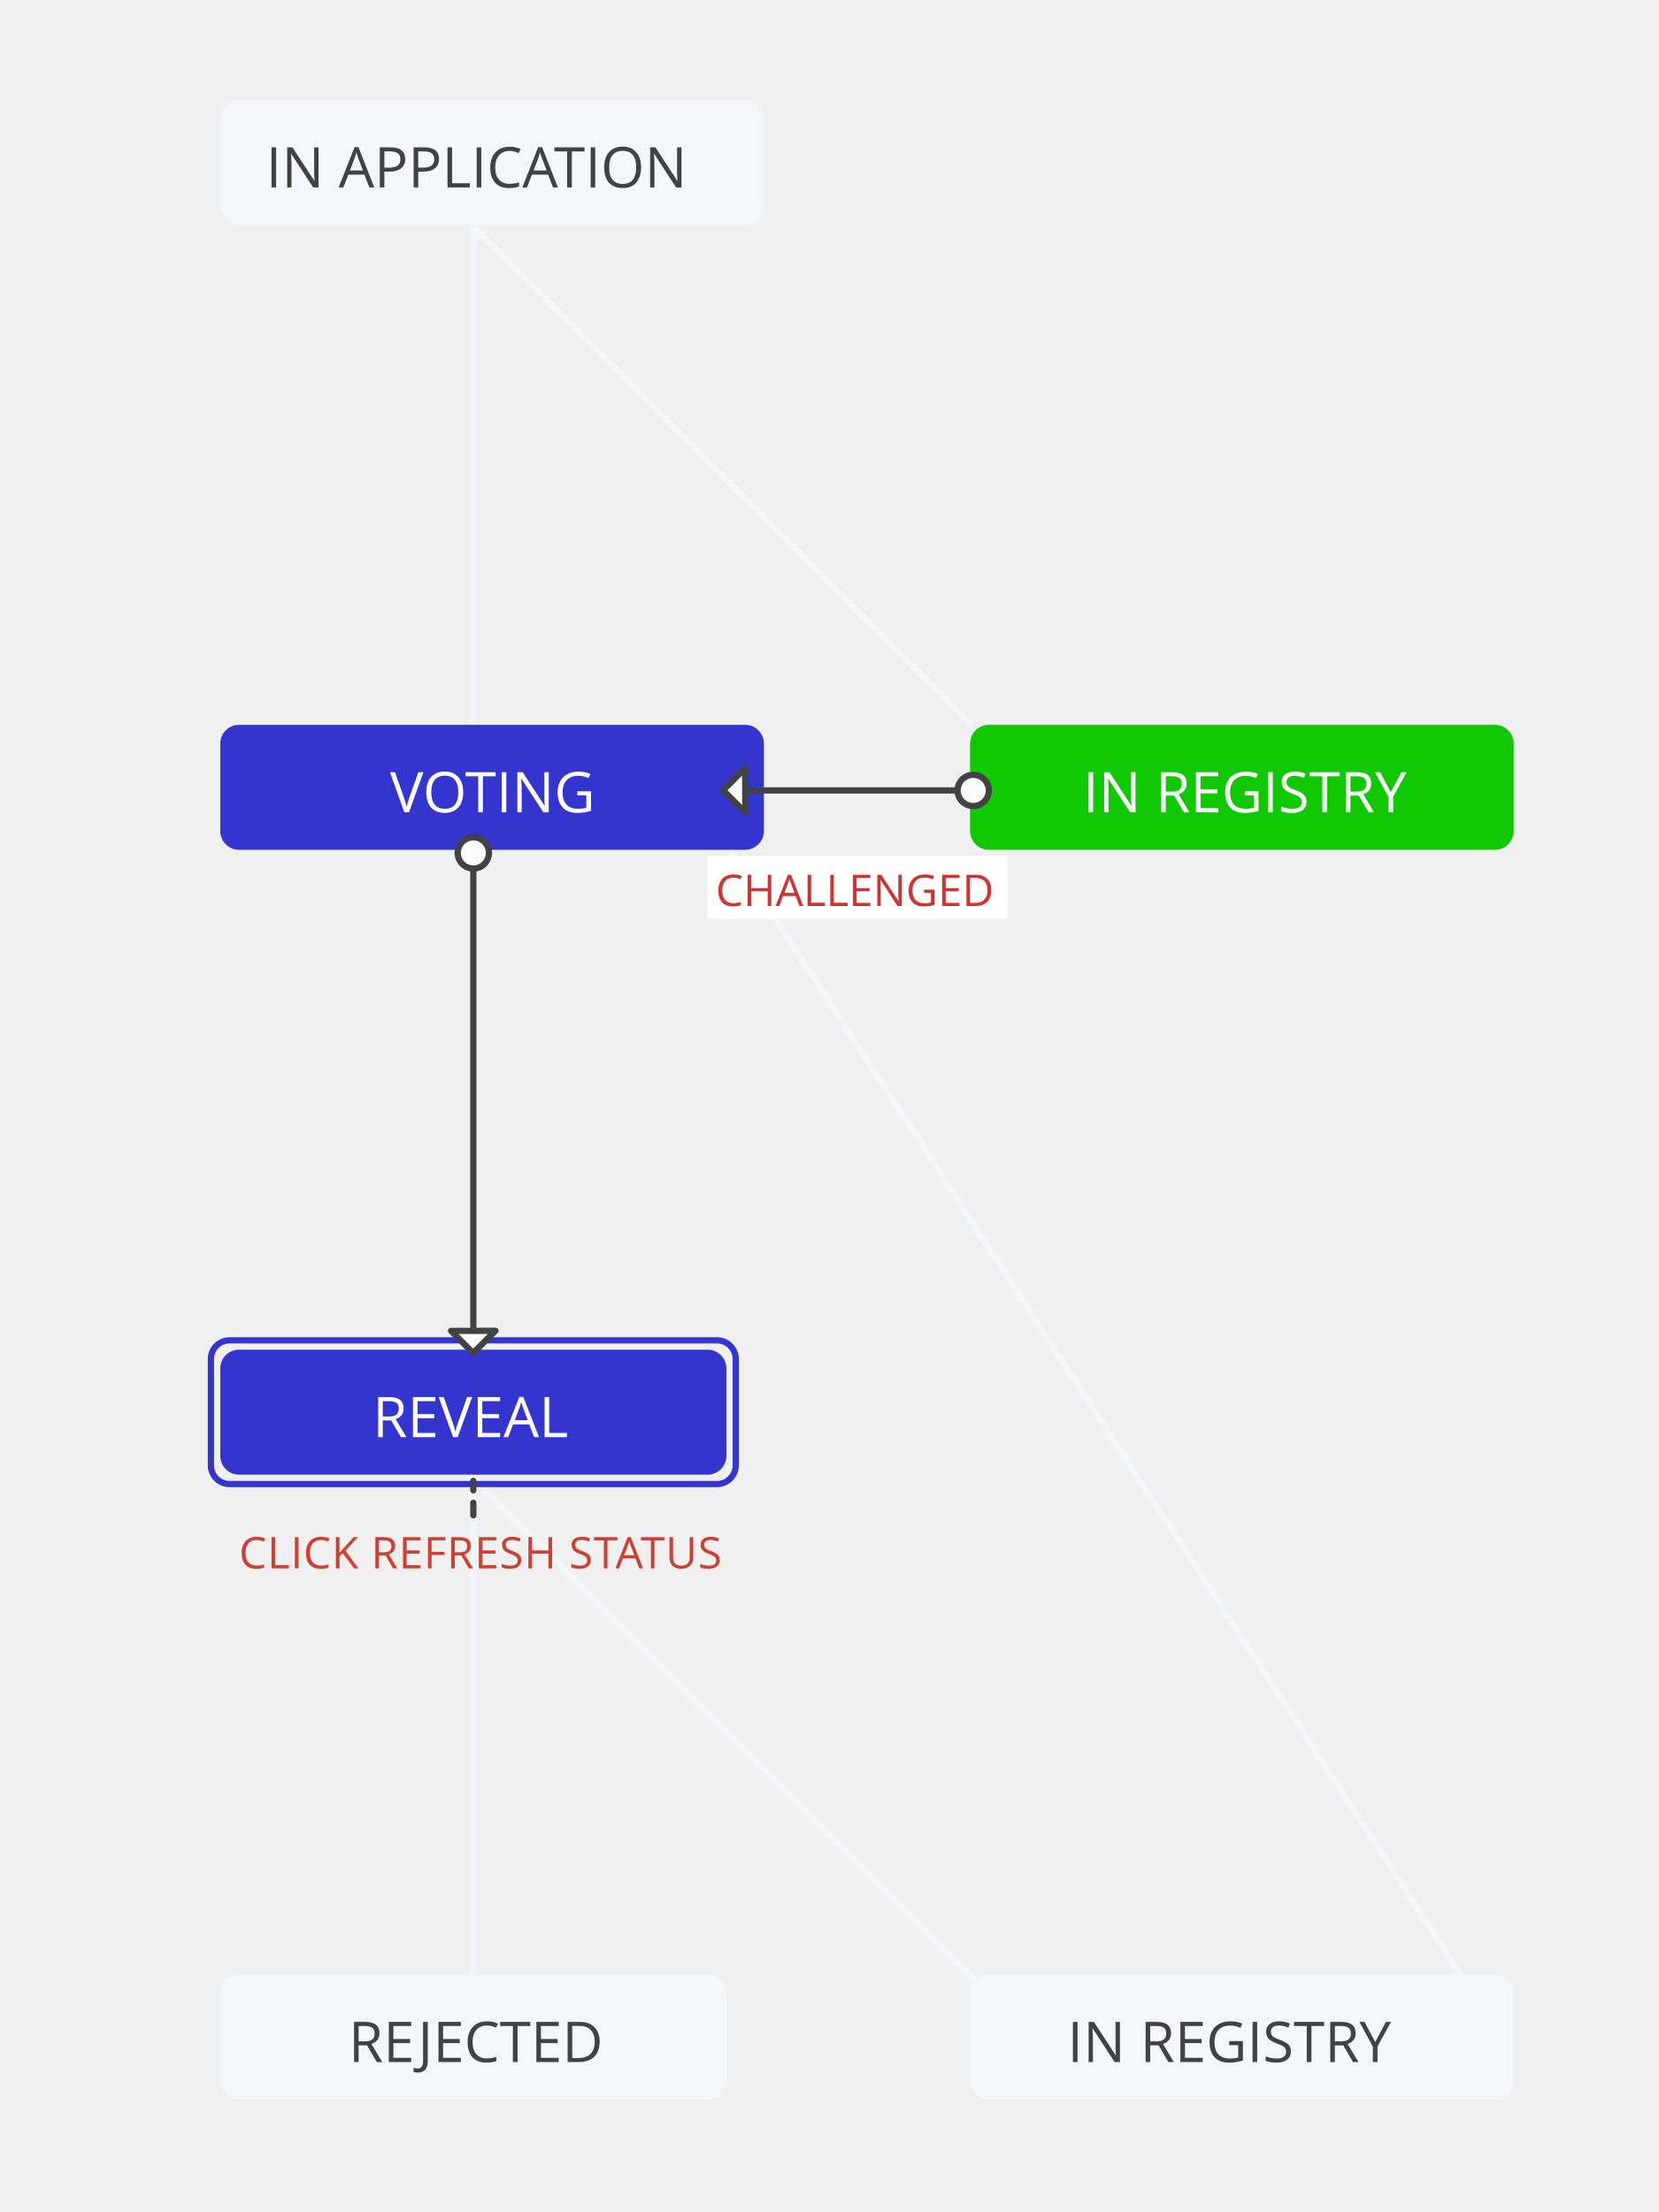
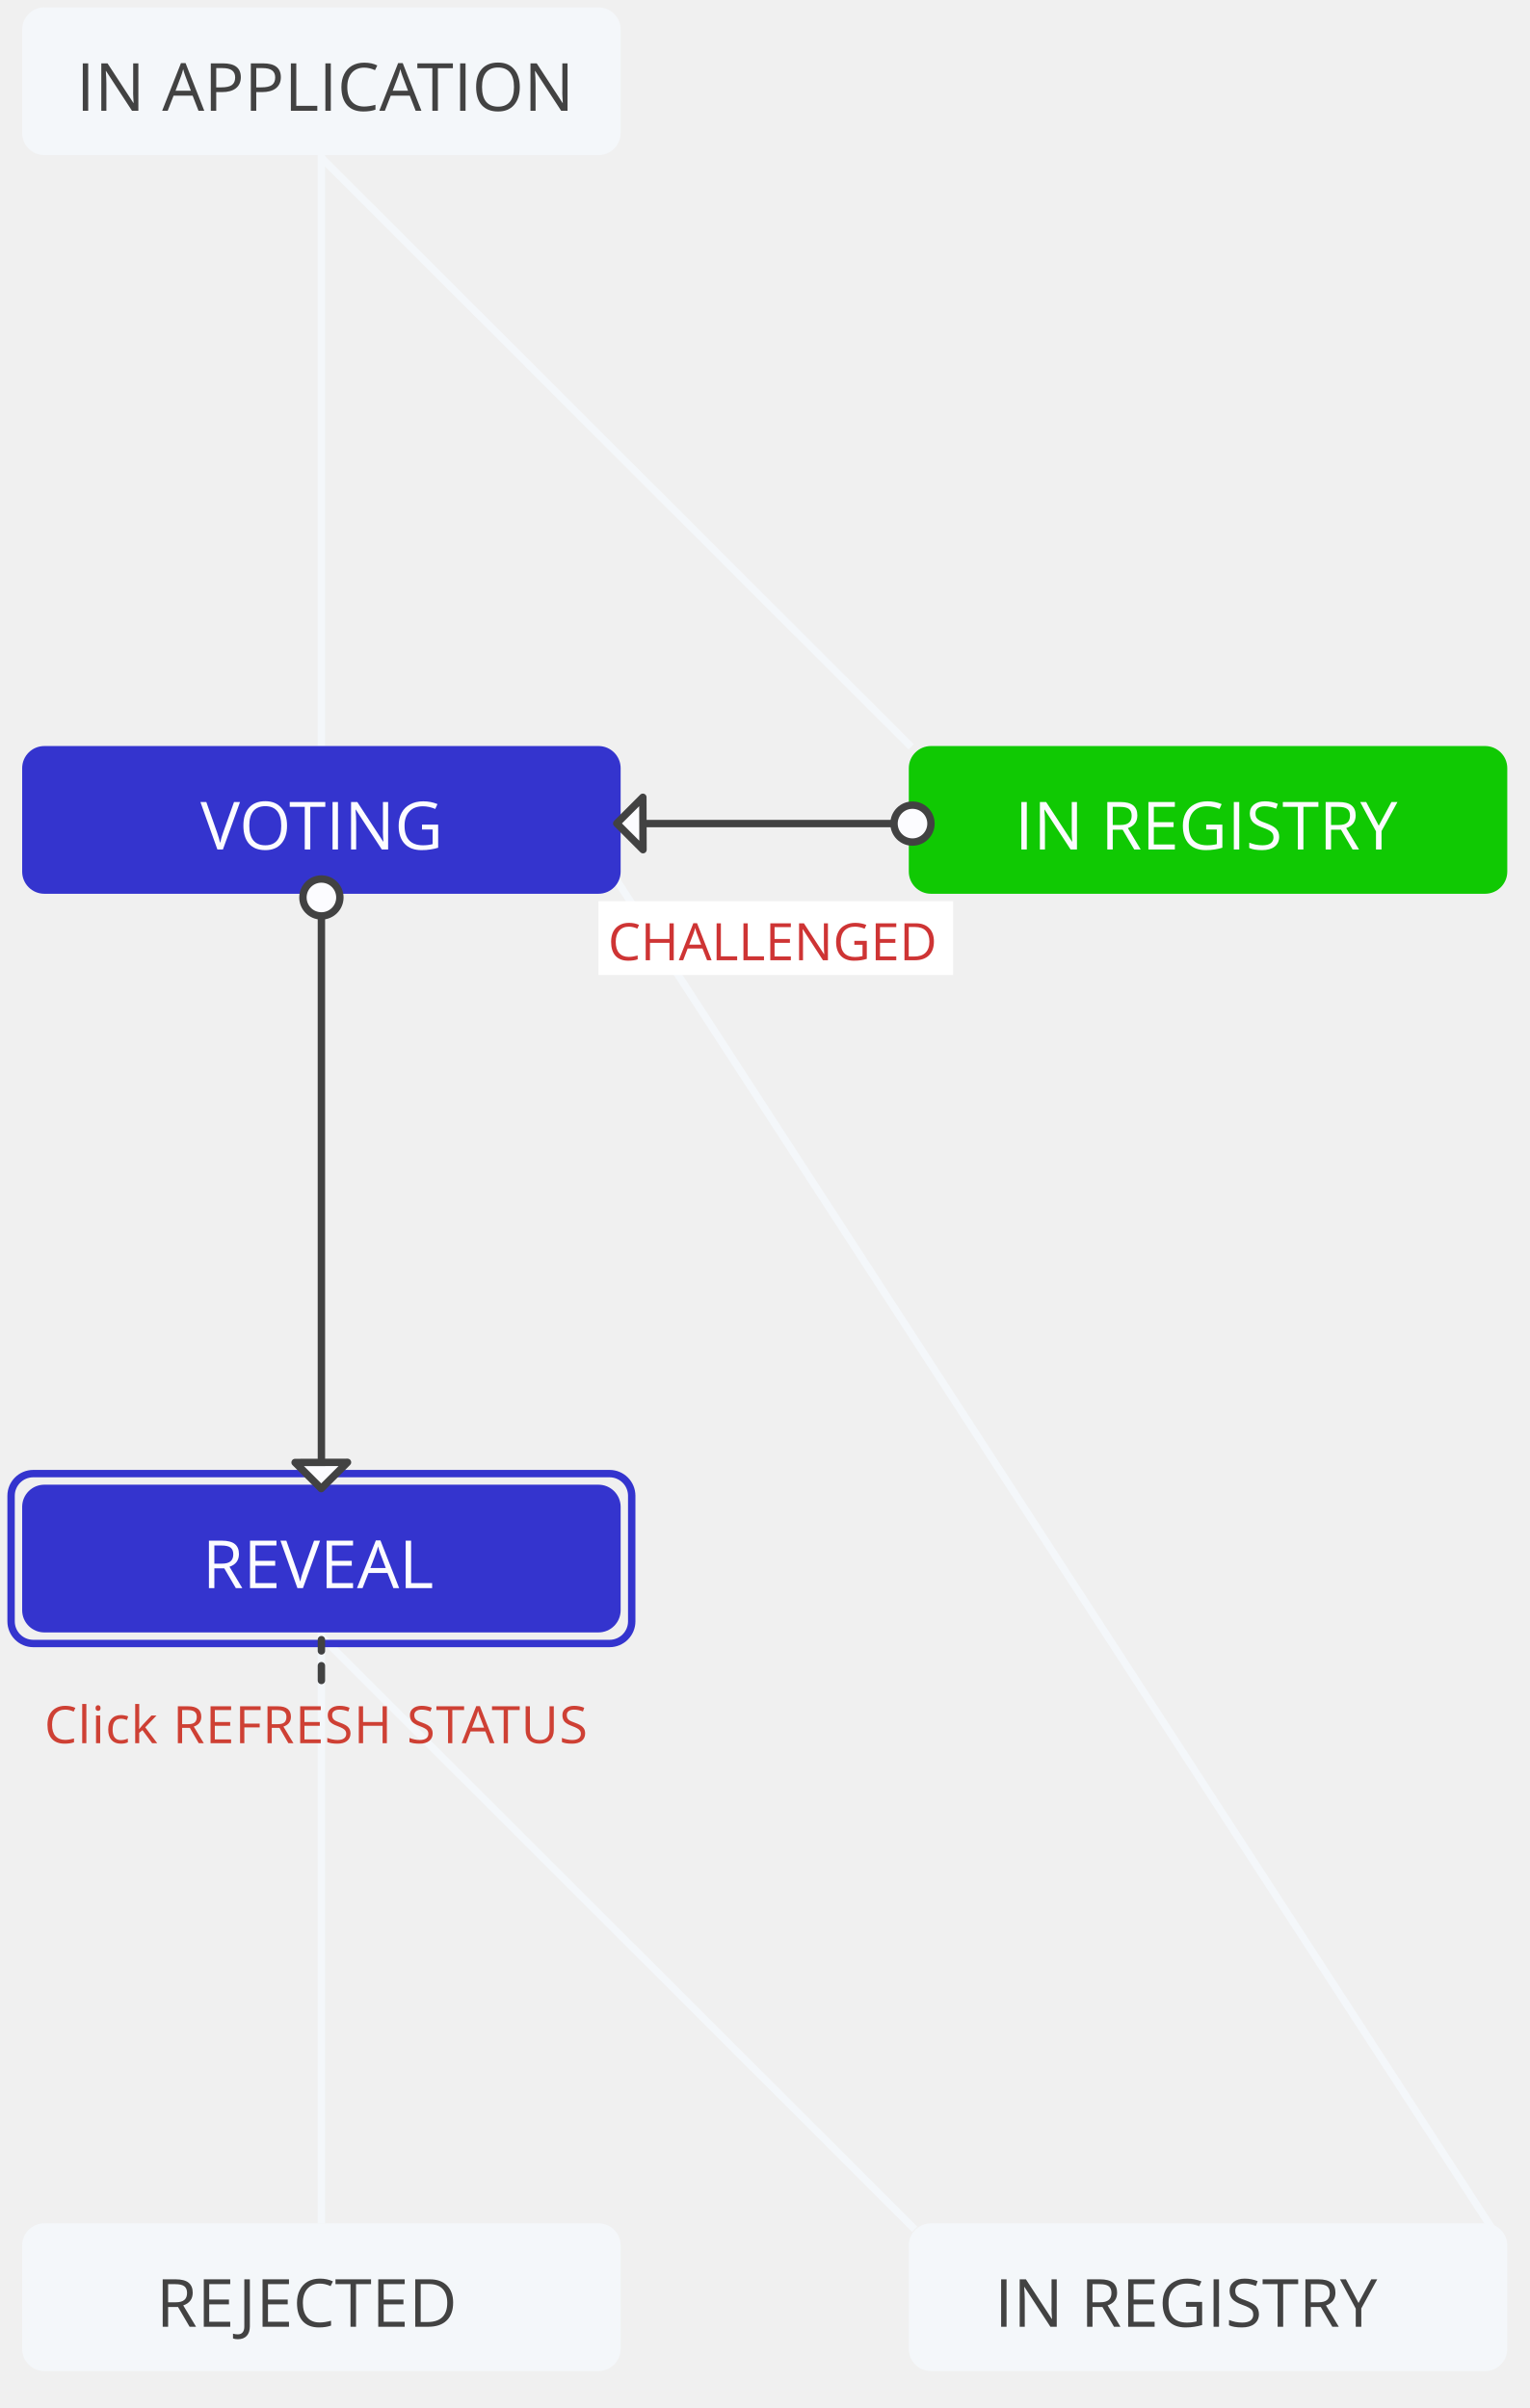
- <svg xmlns="http://www.w3.org/2000/svg" width="300px" height="400px" viewBox="0 0 231 354" version="1.1">
+ <svg xmlns="http://www.w3.org/2000/svg" width="207px" height="326px" viewBox="0 0 207 326" version="1.1">
  <defs />
-   <g id="Stage-Maps" stroke="none" stroke-width="1" fill="none" fill-rule="evenodd">
-     <g id="map_in_registry_no_id_reveal_pending">
-       <path d="M98.492,220.12 L98.542,332.985" id="Line" stroke="#F4F7FA" stroke-linecap="square" transform="translate(98.51718, 276.5525) rotate(-45) translate(-98.51718, -276.5525) " />
-       <path d="M58.5,235.5 L58.5,315.5" id="Line" stroke="#F4F7FA" stroke-linecap="square" />
-       <rect id="Rectangle-11-Copy-2" fill="#3434CE" x="18" y="216" width="81" height="20" rx="3" />
-       <rect id="Rectangle-11-Copy-6" stroke="#3434CE" x="16.5" y="214.5" width="84" height="23" rx="3" />
-       <text id="REVEAL" font-family="Open Sans, sans-serif" font-size="9" font-weight="500" fill="#FCFCFF">
-         <tspan x="42.387" y="230">REVEAL</tspan>
+   <g id="map_in_registry_no_id_reveal_pending" stroke="none" stroke-width="1" fill="none" fill-rule="evenodd">
+     <g id="Group-3" transform="translate(1, 1)">
+       <path d="M82.492,204.12 L82.542,316.985" id="Line" stroke="#F4F7FA" stroke-linecap="square" transform="translate(82.51718, 260.5525) rotate(-45) translate(-82.51718, -260.5525) " />
+       <path d="M42.5,219.5 L42.5,299.5" id="Line" stroke="#F4F7FA" stroke-linecap="square" />
+       <rect id="Rectangle-11-Copy-2" fill="#3434CE" x="2" y="200" width="81" height="20" rx="3" />
+       <rect id="Rectangle-11-Copy-6" stroke="#3434CE" x="0.5" y="198.5" width="84" height="23" rx="3" />
+       <text id="REVEAL" font-family="OpenSans-SemiBold, Open Sans" font-size="9" font-weight="500" fill="#FCFCFF">
+         <tspan x="26.387" y="214">REVEAL</tspan>
      </text>
-       <path d="M152.023,115.936 L163.46,335.06" id="Line" stroke="#F4F7FA" stroke-linecap="square" transform="translate(157.7414, 225.4982) rotate(-210) translate(-157.7414, -225.4982) " />
-       <path d="M58.5,35.5 L58.5,115.5" id="Line" stroke="#F4F7FA" stroke-linecap="square" />
-       <rect id="Rectangle-11" fill="#F4F7FA" x="18" y="16" width="87" height="20" rx="3" />
-       <text id="IN-APPLICATION" font-family="Open Sans, sans-serif" font-size="9" font-weight="normal" fill="#424242">
-         <tspan x="25.314" y="30">IN APPLICATION</tspan>
+       <path d="M136.023,99.936 L147.46,319.06" id="Line" stroke="#F4F7FA" stroke-linecap="square" transform="translate(141.7414, 209.4982) rotate(-210) translate(-141.7414, -209.4982) " />
+       <path d="M42.5,19.5 L42.5,99.5" id="Line" stroke="#F4F7FA" stroke-linecap="square" />
+       <rect id="Rectangle-11" fill="#F4F7FA" x="2" y="0" width="81" height="20" rx="3" />
+       <text id="IN-APPLICATION" font-family="OpenSans-Regular, Open Sans" font-size="9" font-weight="normal" fill="#424242">
+         <tspan x="9.314" y="14">IN APPLICATION</tspan>
      </text>
-       <path d="M58.476,36.33 L138.319,116.103 L58.476,36.33 Z" id="Line" stroke="#F4F7FA" stroke-linecap="square" />
-       <path d="M58.5,242.506 L58.5,236.983" id="Line" stroke="#424242" stroke-linecap="round" stroke-linejoin="round" stroke-dasharray="2,2" />
-       <text id="CLICK-REFRESH-STATUS" font-family="Open Sans, sans-serif" font-size="7" font-weight="normal" line-spacing="10" letter-spacing="0.1" fill="#CE4034">
-         <tspan x="21" y="251">CLICK REFRESH STATUS </tspan>
+       <path d="M42.476,20.33 L122.319,100.103 L42.476,20.33 Z" id="Line" stroke="#F4F7FA" stroke-linecap="square" />
+       <path d="M42.5,226.506 L42.5,220.983" id="Line" stroke="#424242" stroke-linecap="round" stroke-linejoin="round" stroke-dasharray="2,2" />
+       <text id="Click-REFRESH-STATUS" font-family="OpenSans-Regular, Open Sans" font-size="7" font-weight="normal" line-spacing="10" letter-spacing="0.1" fill="#CE4034">
+         <tspan x="5" y="235">Click </tspan>
+         <tspan x="22.382" y="235" font-family="OpenSans-SemiBold, Open Sans" font-weight="500">REFRESH STATUS</tspan>
      </text>
-       <rect id="Rectangle-11-Copy" fill="#3434CE" x="18" y="116" width="87" height="20" rx="3" />
-       <text id="VOTING" font-family="Open Sans, sans-serif" font-size="9" font-weight="500" fill="#FCFCFF">
-         <tspan x="45.159" y="130">VOTING</tspan>
+       <rect id="Rectangle-11-Copy" fill="#3434CE" x="2" y="100" width="81" height="20" rx="3" />
+       <text id="Voting" font-family="OpenSans-SemiBold, Open Sans" font-size="9" font-weight="500" fill="#FCFCFF">
+         <tspan x="26.125" y="114">VOTING</tspan>
      </text>
-       <rect id="Rectangle-11-Copy-3" fill="#F4F7FA" x="18" y="316" width="81" height="20" rx="3" />
-       <text id="REJECTED" font-family="Open Sans, sans-serif" font-size="9" font-weight="normal" fill="#424242">
-         <tspan x="38.518" y="330">REJECTED</tspan>
+       <rect id="Rectangle-11-Copy-3" fill="#F4F7FA" x="2" y="300" width="81" height="20" rx="3" />
+       <text id="Rejected" font-family="OpenSans-Regular, Open Sans" font-size="9" font-weight="normal" fill="#424242">
+         <tspan x="20.129" y="314">REJECTED</tspan>
      </text>
-       <rect id="Rectangle-11-Copy-5" fill="#F4F7FA" x="138" y="316" width="87" height="20" rx="3" />
-       <text id="IN-REGISTRY" font-family="Open Sans, sans-serif" font-size="9" font-weight="normal" fill="#424242">
-         <tspan x="153.565" y="330">IN REGISTRY</tspan>
+       <rect id="Rectangle-11-Copy-5" fill="#F4F7FA" x="122" y="300" width="81" height="20" rx="3" />
+       <text id="In-Registry" font-family="OpenSans-Regular, Open Sans" font-size="9" font-weight="normal" fill="#424242">
+         <tspan x="133.607" y="314">IN REGISTRY</tspan>
      </text>
-       <rect id="Rectangle-11-Copy-4" fill="#10C903" x="138" y="116" width="87" height="20" rx="3" />
-       <g id="Group" transform="translate(119.5, 126.5) rotate(-270) translate(-119.5, -126.5) translate(115, 105)" stroke="#424242">
+       <rect id="Rectangle-11-Copy-4" fill="#10C903" x="122" y="100" width="81" height="20" rx="3" />
+       <g id="Group" transform="translate(103.5, 110.5) rotate(-270) translate(-103.5, -110.5) translate(99, 89)" stroke="#424242">
        <path d="M4.5,3.487 L4.5,41.5" id="Line" stroke-linecap="square" />
        <circle id="Oval-2" fill="#FCFCFF" cx="4.5" cy="2.5" r="2.5" />
        <polygon id="Path-4" fill="#FCFCFF" stroke-linecap="round" stroke-linejoin="round" points="8.032 38.973 4.475 42.531 0.937 38.993" />
      </g>
-       <text id="IN-REGISTRY" font-family="Open Sans, sans-serif" font-size="9" font-weight="500" fill="#FCFCFF">
-         <tspan x="156.063" y="130">IN REGISTRY</tspan>
+       <text id="In-Registry" font-family="OpenSans-SemiBold, Open Sans" font-size="9" font-weight="500" fill="#FCFCFF">
+         <tspan x="136.345" y="114">IN REGISTRY</tspan>
      </text>
-       <g id="Group-4" transform="translate(96, 137)">
+       <g id="Group-4" transform="translate(80, 121)">
        <rect id="Rectangle-12" fill="#FFFFFF" x="0" y="0" width="48" height="10" />
-         <text id="CHALLENGED" font-family="Open Sans, sans-serif" font-size="7" font-weight="500" fill="#CE3434">
+         <text id="CHALLENGED" font-family="OpenSans-SemiBold, Open Sans" font-size="7" font-weight="500" fill="#CE3434">
          <tspan x="1.288" y="8">CHALLENGED</tspan>
        </text>
      </g>
-       <g id="Group-2" transform="translate(54, 134)" stroke="#424242">
+       <g id="Group-2" transform="translate(38, 118)" stroke="#424242">
        <path d="M4.5,1.5 L4.5,81.5" id="Line" stroke-linecap="square" />
        <circle id="Oval-2" fill="#FCFCFF" cx="4.5" cy="2.5" r="2.5" />
        <polygon id="Path-4" fill="#FCFCFF" stroke-linecap="round" stroke-linejoin="round" points="8.032 78.973 4.475 82.531 0.937 78.993" />
      </g>
    </g>
  </g>
</svg>
